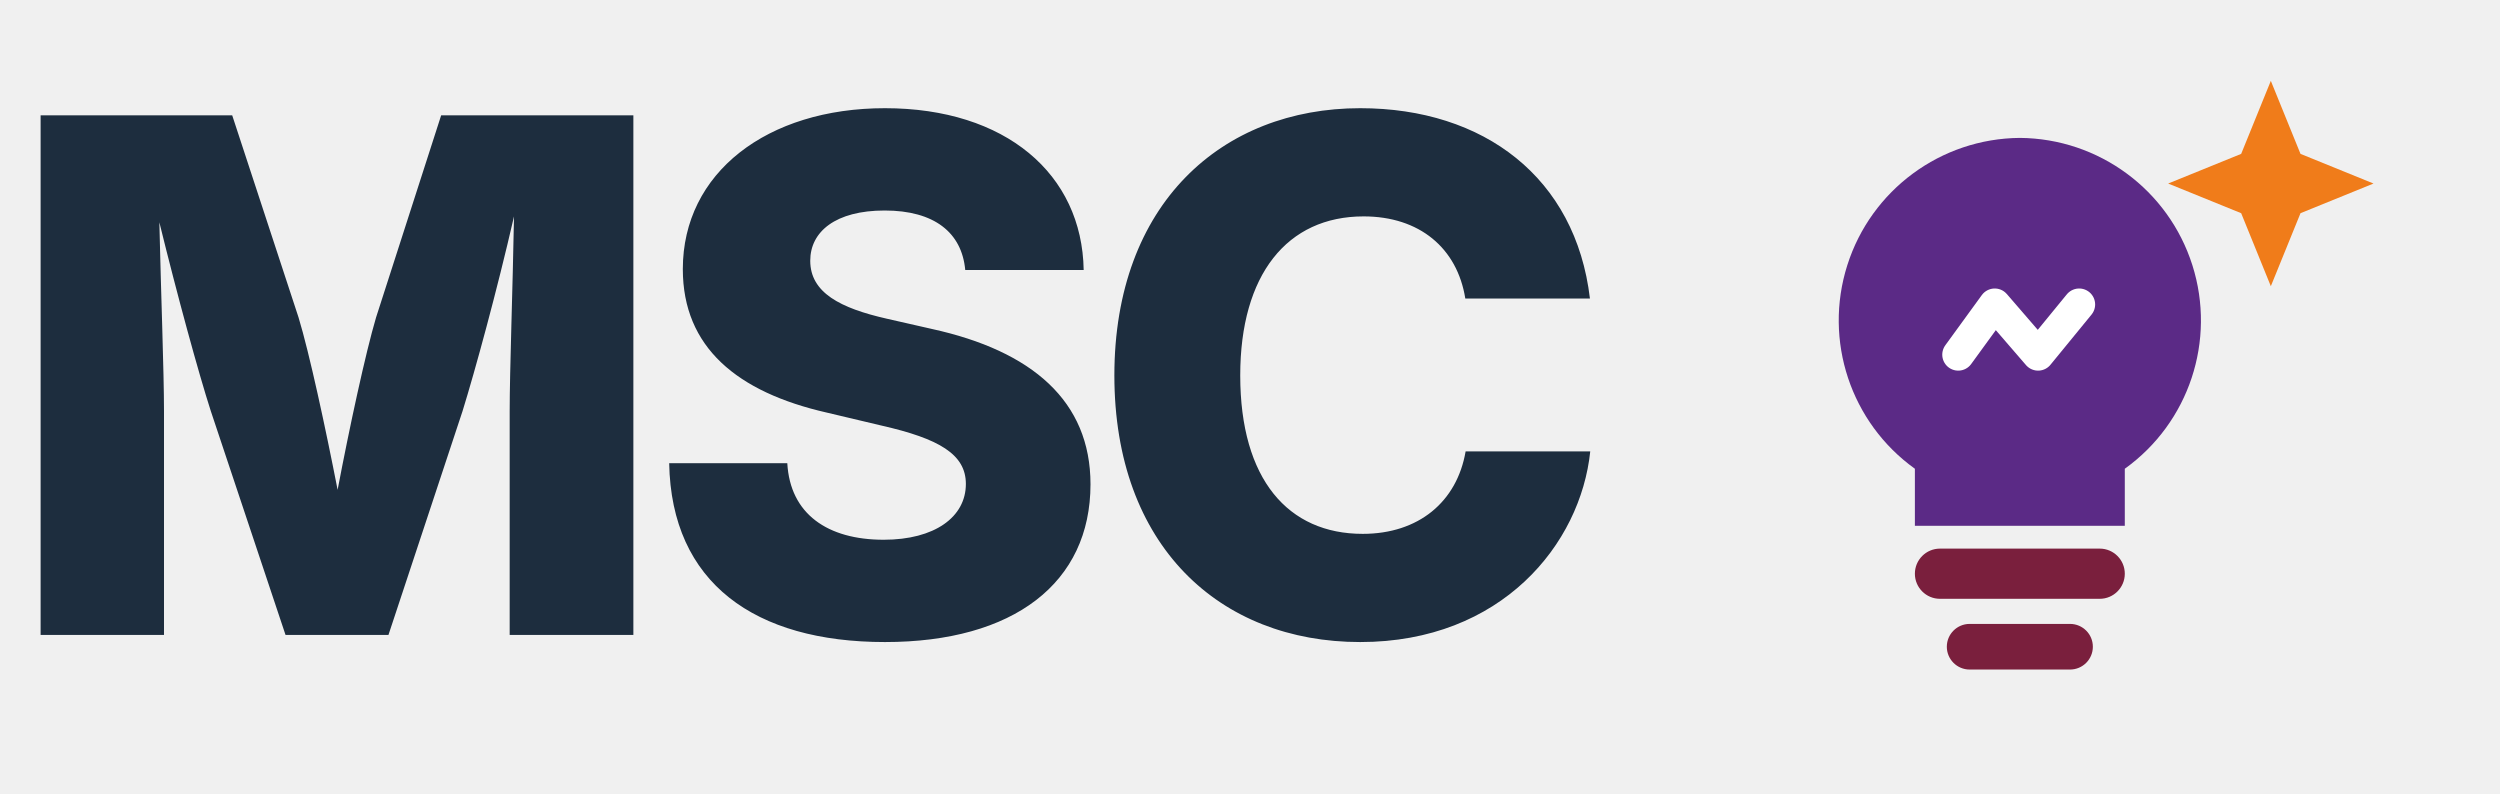
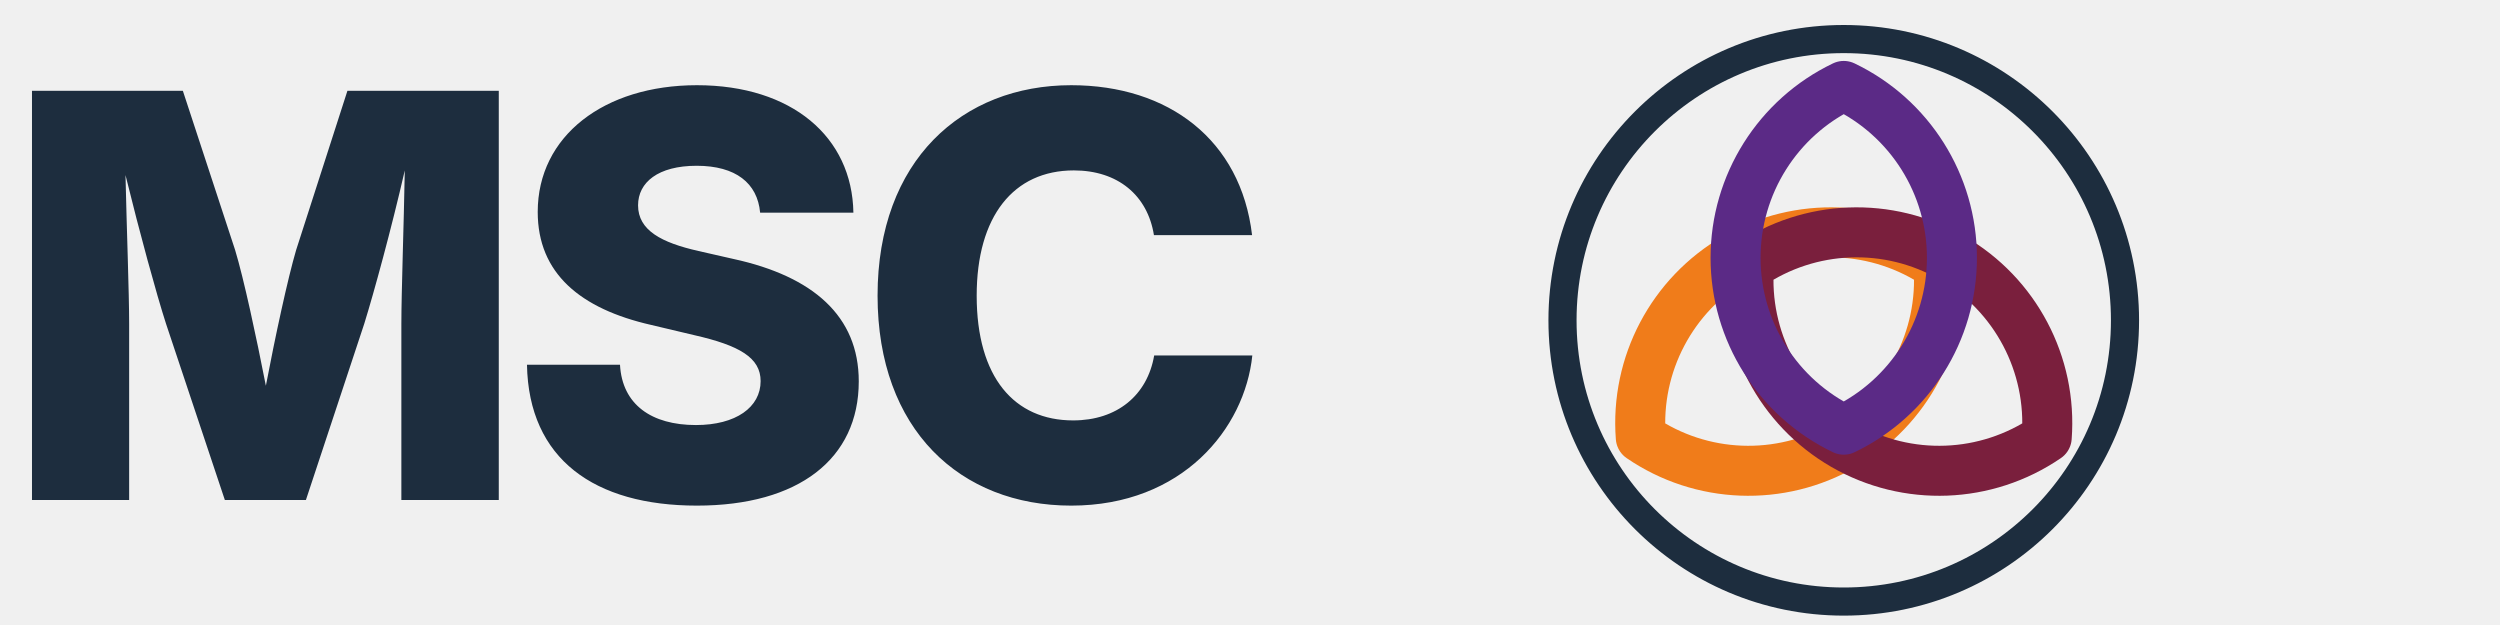
- <svg xmlns="http://www.w3.org/2000/svg" viewBox="0 0 126 40" width="252" height="80" role="img" aria-label="MSC">
+ <svg xmlns="http://www.w3.org/2000/svg" viewBox="0 0 160 40" width="320" height="80" role="img" aria-label="MSC">
  <text x="0" y="32" font-family="Inter, 'Segoe UI', 'Helvetica Neue', Arial, sans-serif" font-size="36" font-weight="800" letter-spacing="-1.5" fill="#1D2D3E">MSC</text>
-   <g transform="translate(88 3.5) scale(1.15)">
-     <path d="M12 3a8 8 0 0 0-4.6 14.5V20h9.2v-2.5A8 8 0 0 0 12 3z" fill="#5B2A86" />
-     <path d="M9.3 12.5l1.6-2.2 1.9 2.2 1.8-2.2" fill="none" stroke="#fff" stroke-width="1.4" stroke-linecap="round" stroke-linejoin="round" />
-     <rect x="7.4" y="21" width="9.2" height="2.2" rx="1.1" fill="#7A1F3D" />
-     <rect x="8.8" y="24.3" width="6.4" height="2" rx="1" fill="#7A1F3D" />
-     <path d="M23 .5l1.3 3.2 3.2 1.3-3.2 1.3L23 9.5l-1.3-3.2-3.2-1.3 3.2-1.3z" fill="#F07C1A" />
+   <g transform="translate(118 20.5)" color="#1D2D3E">
+     <circle r="18" fill="none" stroke="currentColor" stroke-width="1.8" />
+     <path transform="rotate(240)" d="M0 -15A12.2 12.2 0 0 1 0 7A12.2 12.2 0 0 1 0 -15Z" fill="none" stroke="#F07C1A" stroke-width="3.2" stroke-linejoin="round" />
+     <path transform="rotate(120)" d="M0 -15A12.2 12.2 0 0 1 0 7A12.2 12.2 0 0 1 0 -15Z" fill="none" stroke="#7A1F3D" stroke-width="3.2" stroke-linejoin="round" />
+     <path transform="rotate(0)" d="M0 -15A12.2 12.2 0 0 1 0 7A12.2 12.2 0 0 1 0 -15Z" fill="none" stroke="#5B2A86" stroke-width="3.2" stroke-linejoin="round" />
  </g>
</svg>
